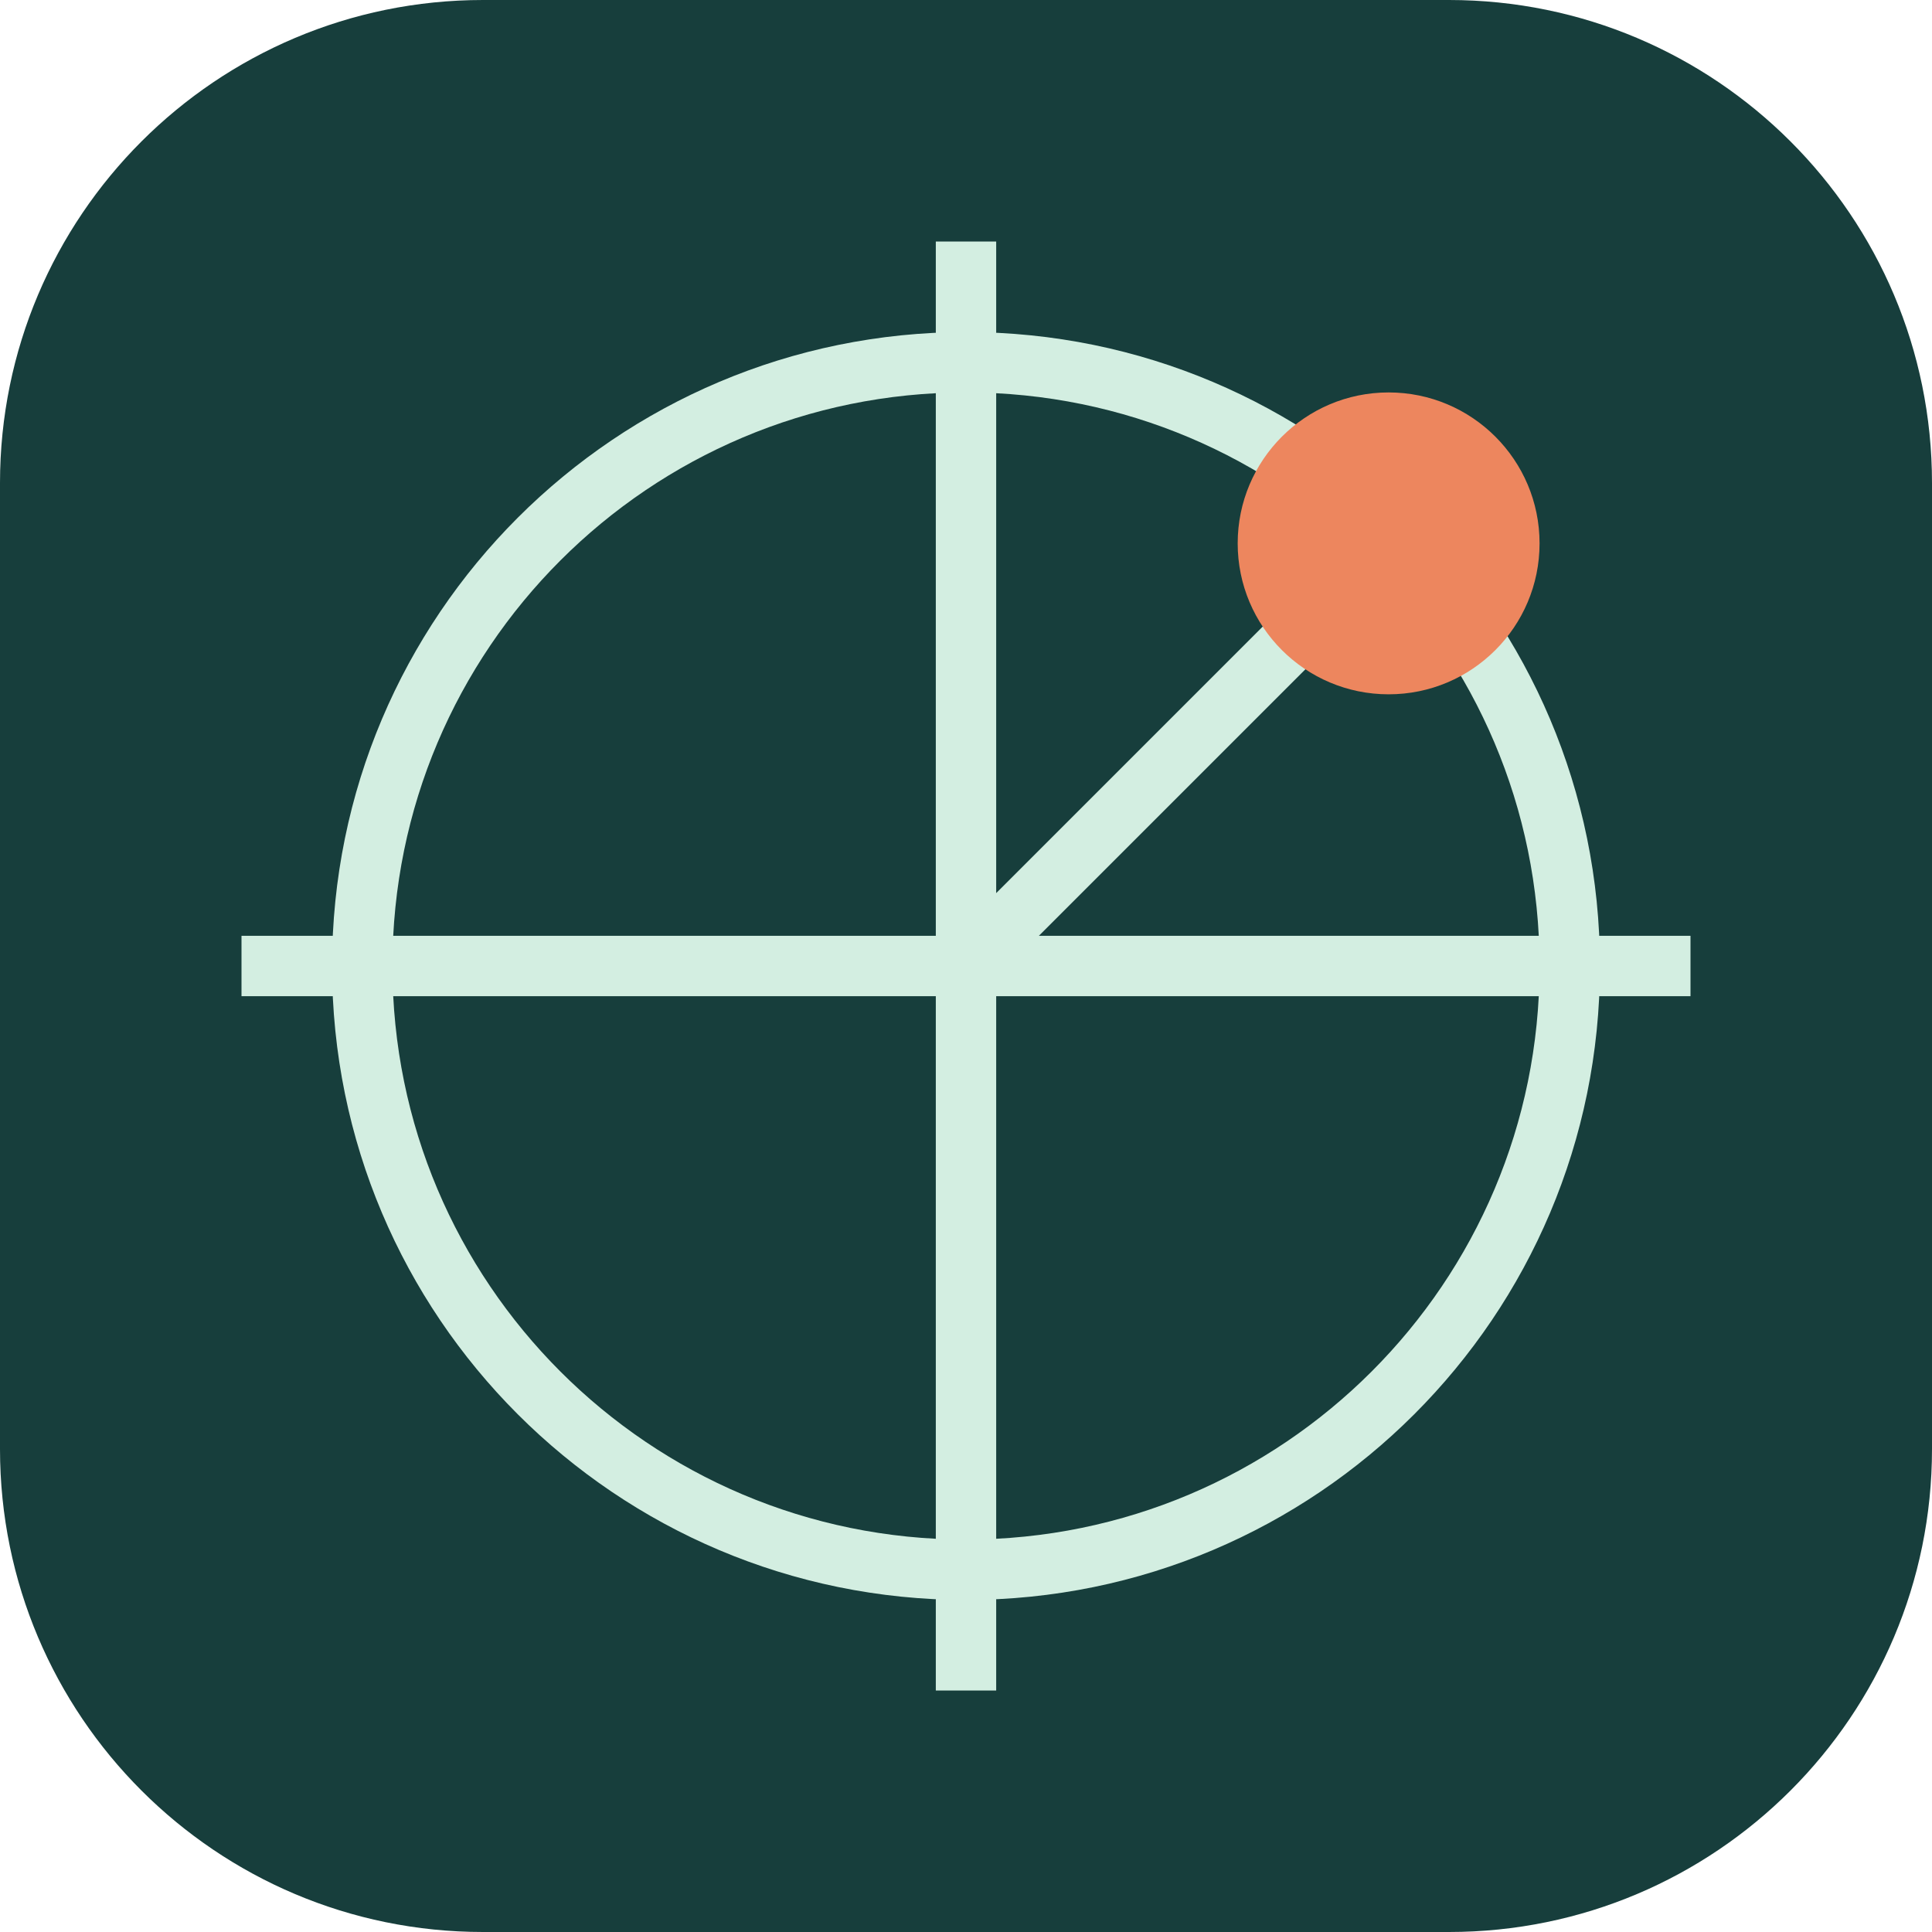
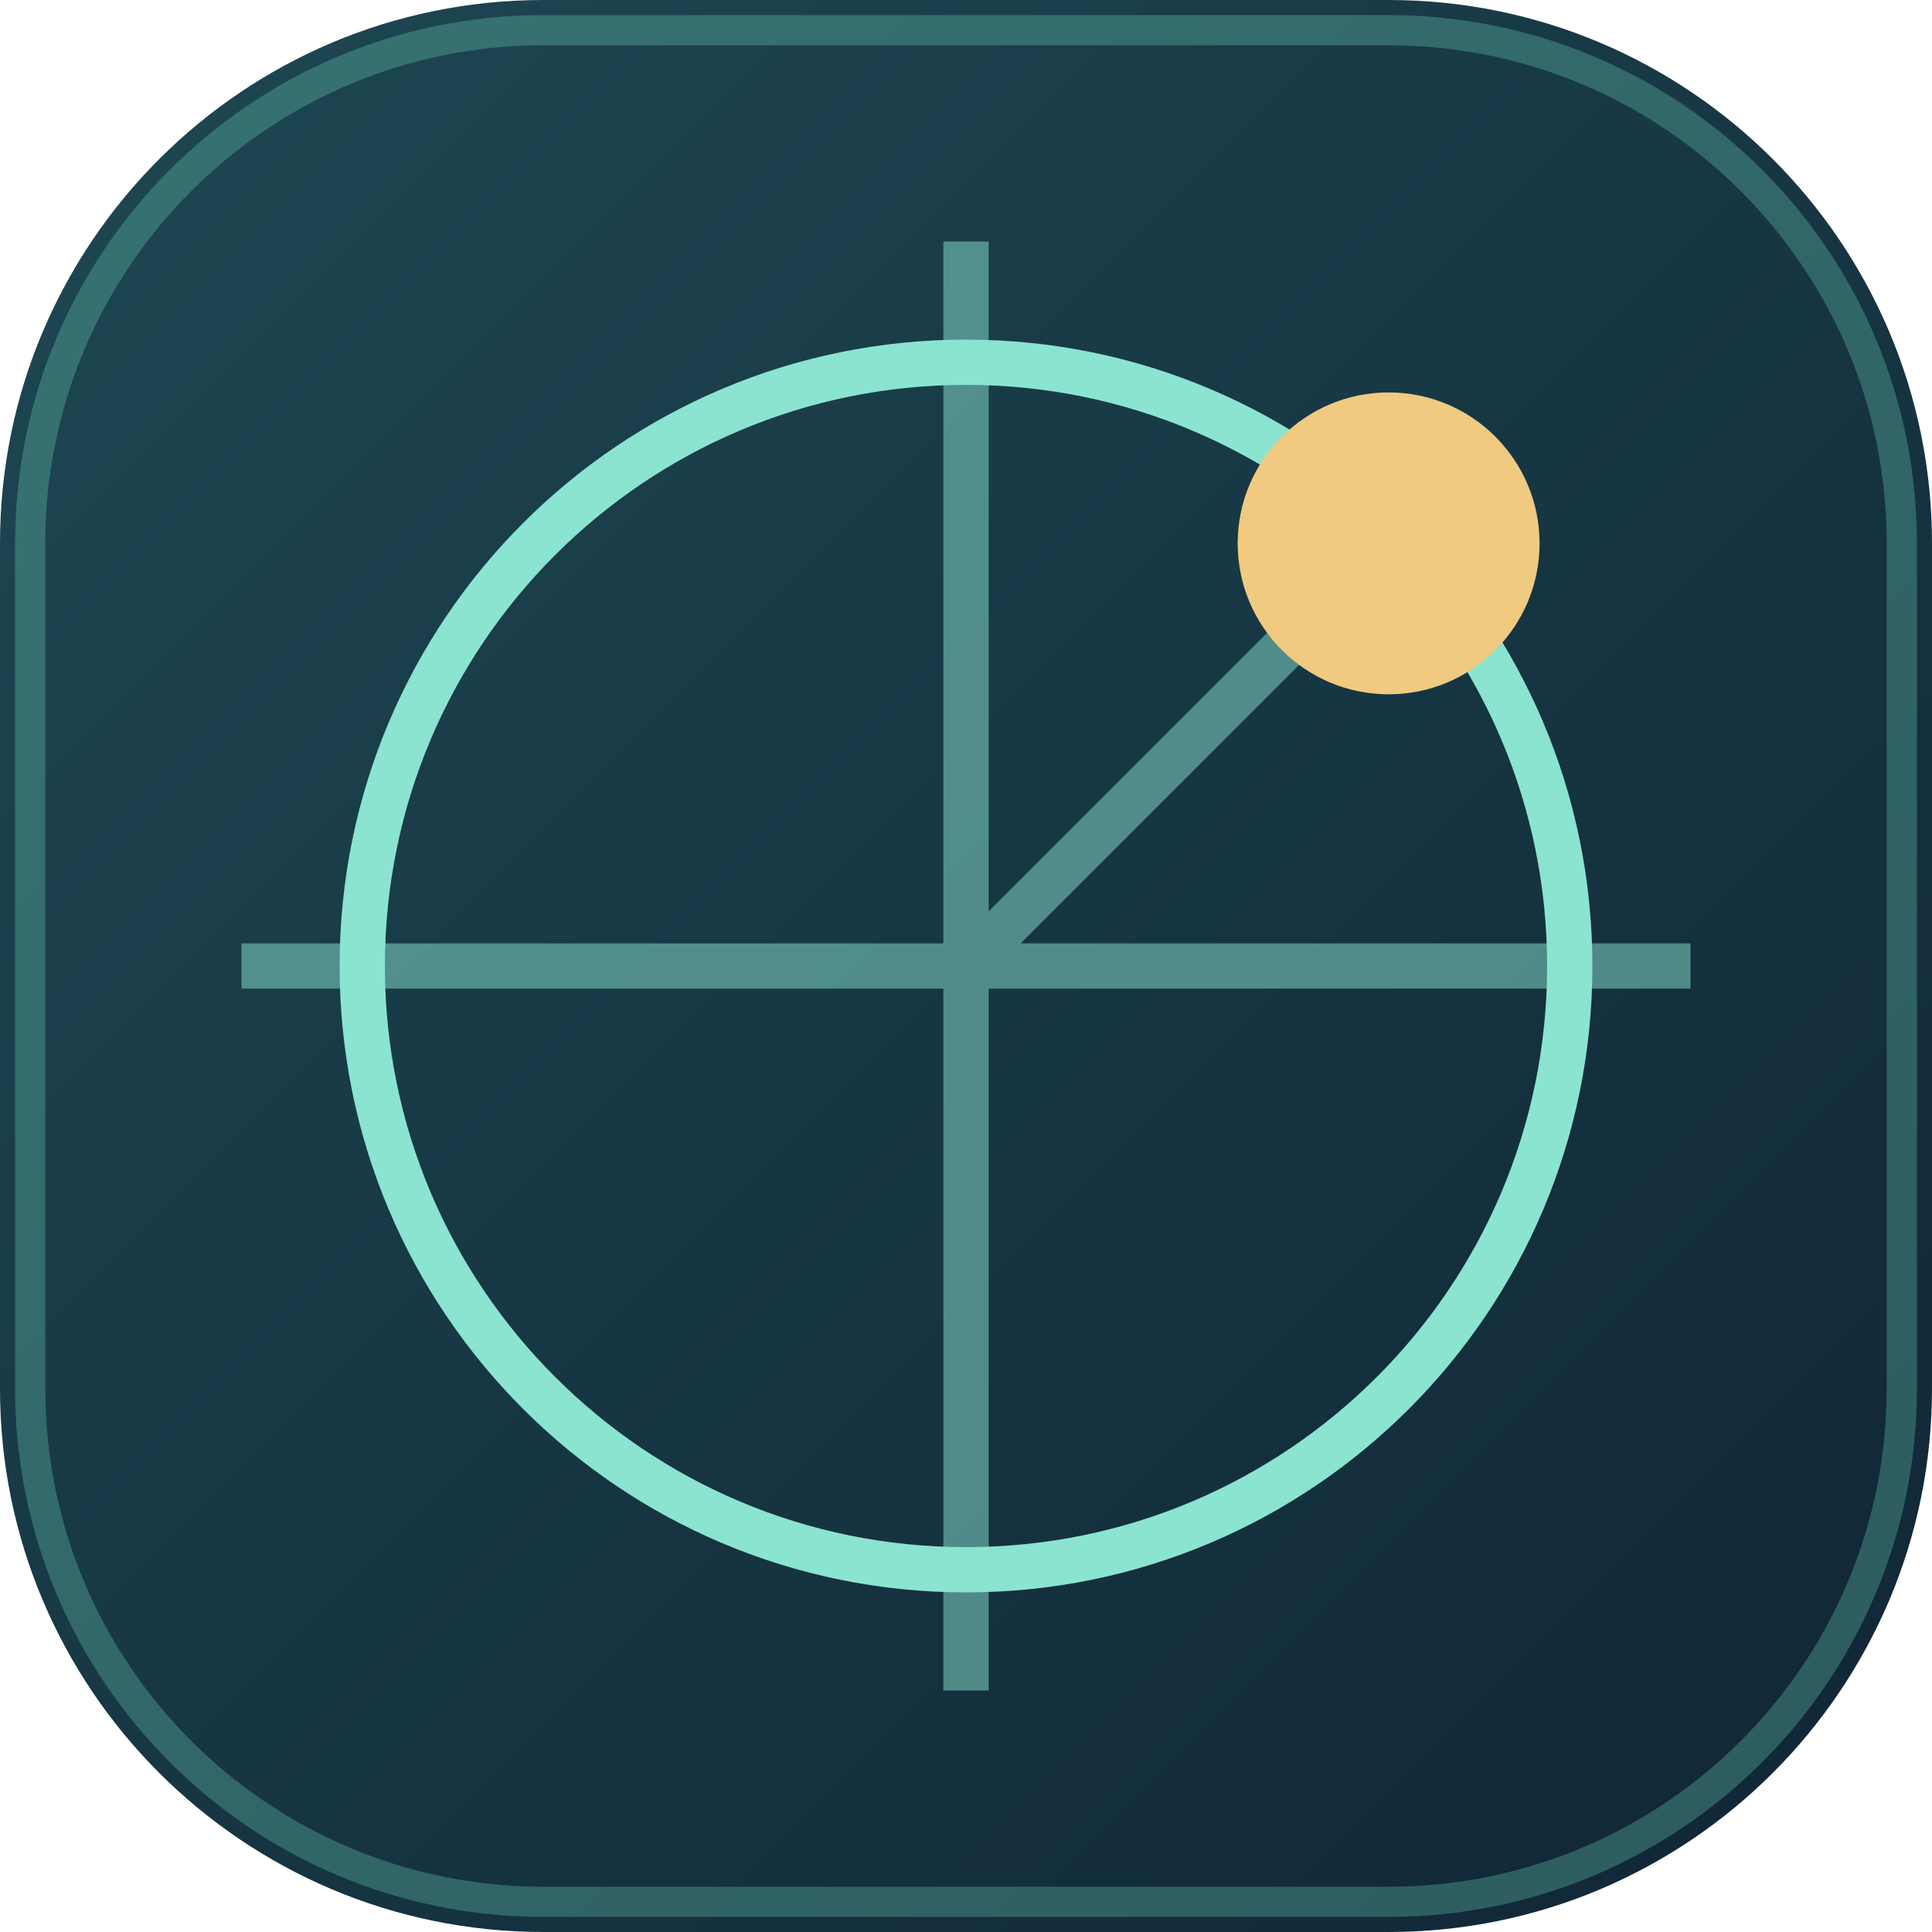
<svg xmlns="http://www.w3.org/2000/svg" viewBox="0 0 64 64">
-   <rect width="64" height="64" rx="16" fill="#173e3c" />
-   <circle cx="32" cy="32" r="20" fill="none" stroke="#d3eee1" stroke-width="2" />
-   <path d="M8 32h48M32 8v48M32 32l14-14" stroke="#d3eee1" stroke-width="2" />
-   <circle cx="46" cy="18" r="5" fill="#ed865e" />
+   <defs>
+     <linearGradient id="g" x2="1" y2="1">
+       <stop stop-color="#1e4853" />
+       <stop offset="1" stop-color="#102535" />
+     </linearGradient>
+   </defs>
+   <rect width="64" height="64" rx="18" fill="url(#g)" />
+   <rect x="1" y="1" width="62" height="62" rx="17" fill="none" stroke="#73d9c0" stroke-opacity=".3" />
+   <circle cx="32" cy="32" r="20" fill="none" stroke="#8be4d0" stroke-width="1.5" />
+   <path d="M8 32h48M32 8v48M32 32l14-14" stroke="#8be4d0" stroke-opacity=".5" stroke-width="1.5" />
+   <circle cx="46" cy="18" r="5" fill="#efca80" />
</svg>
